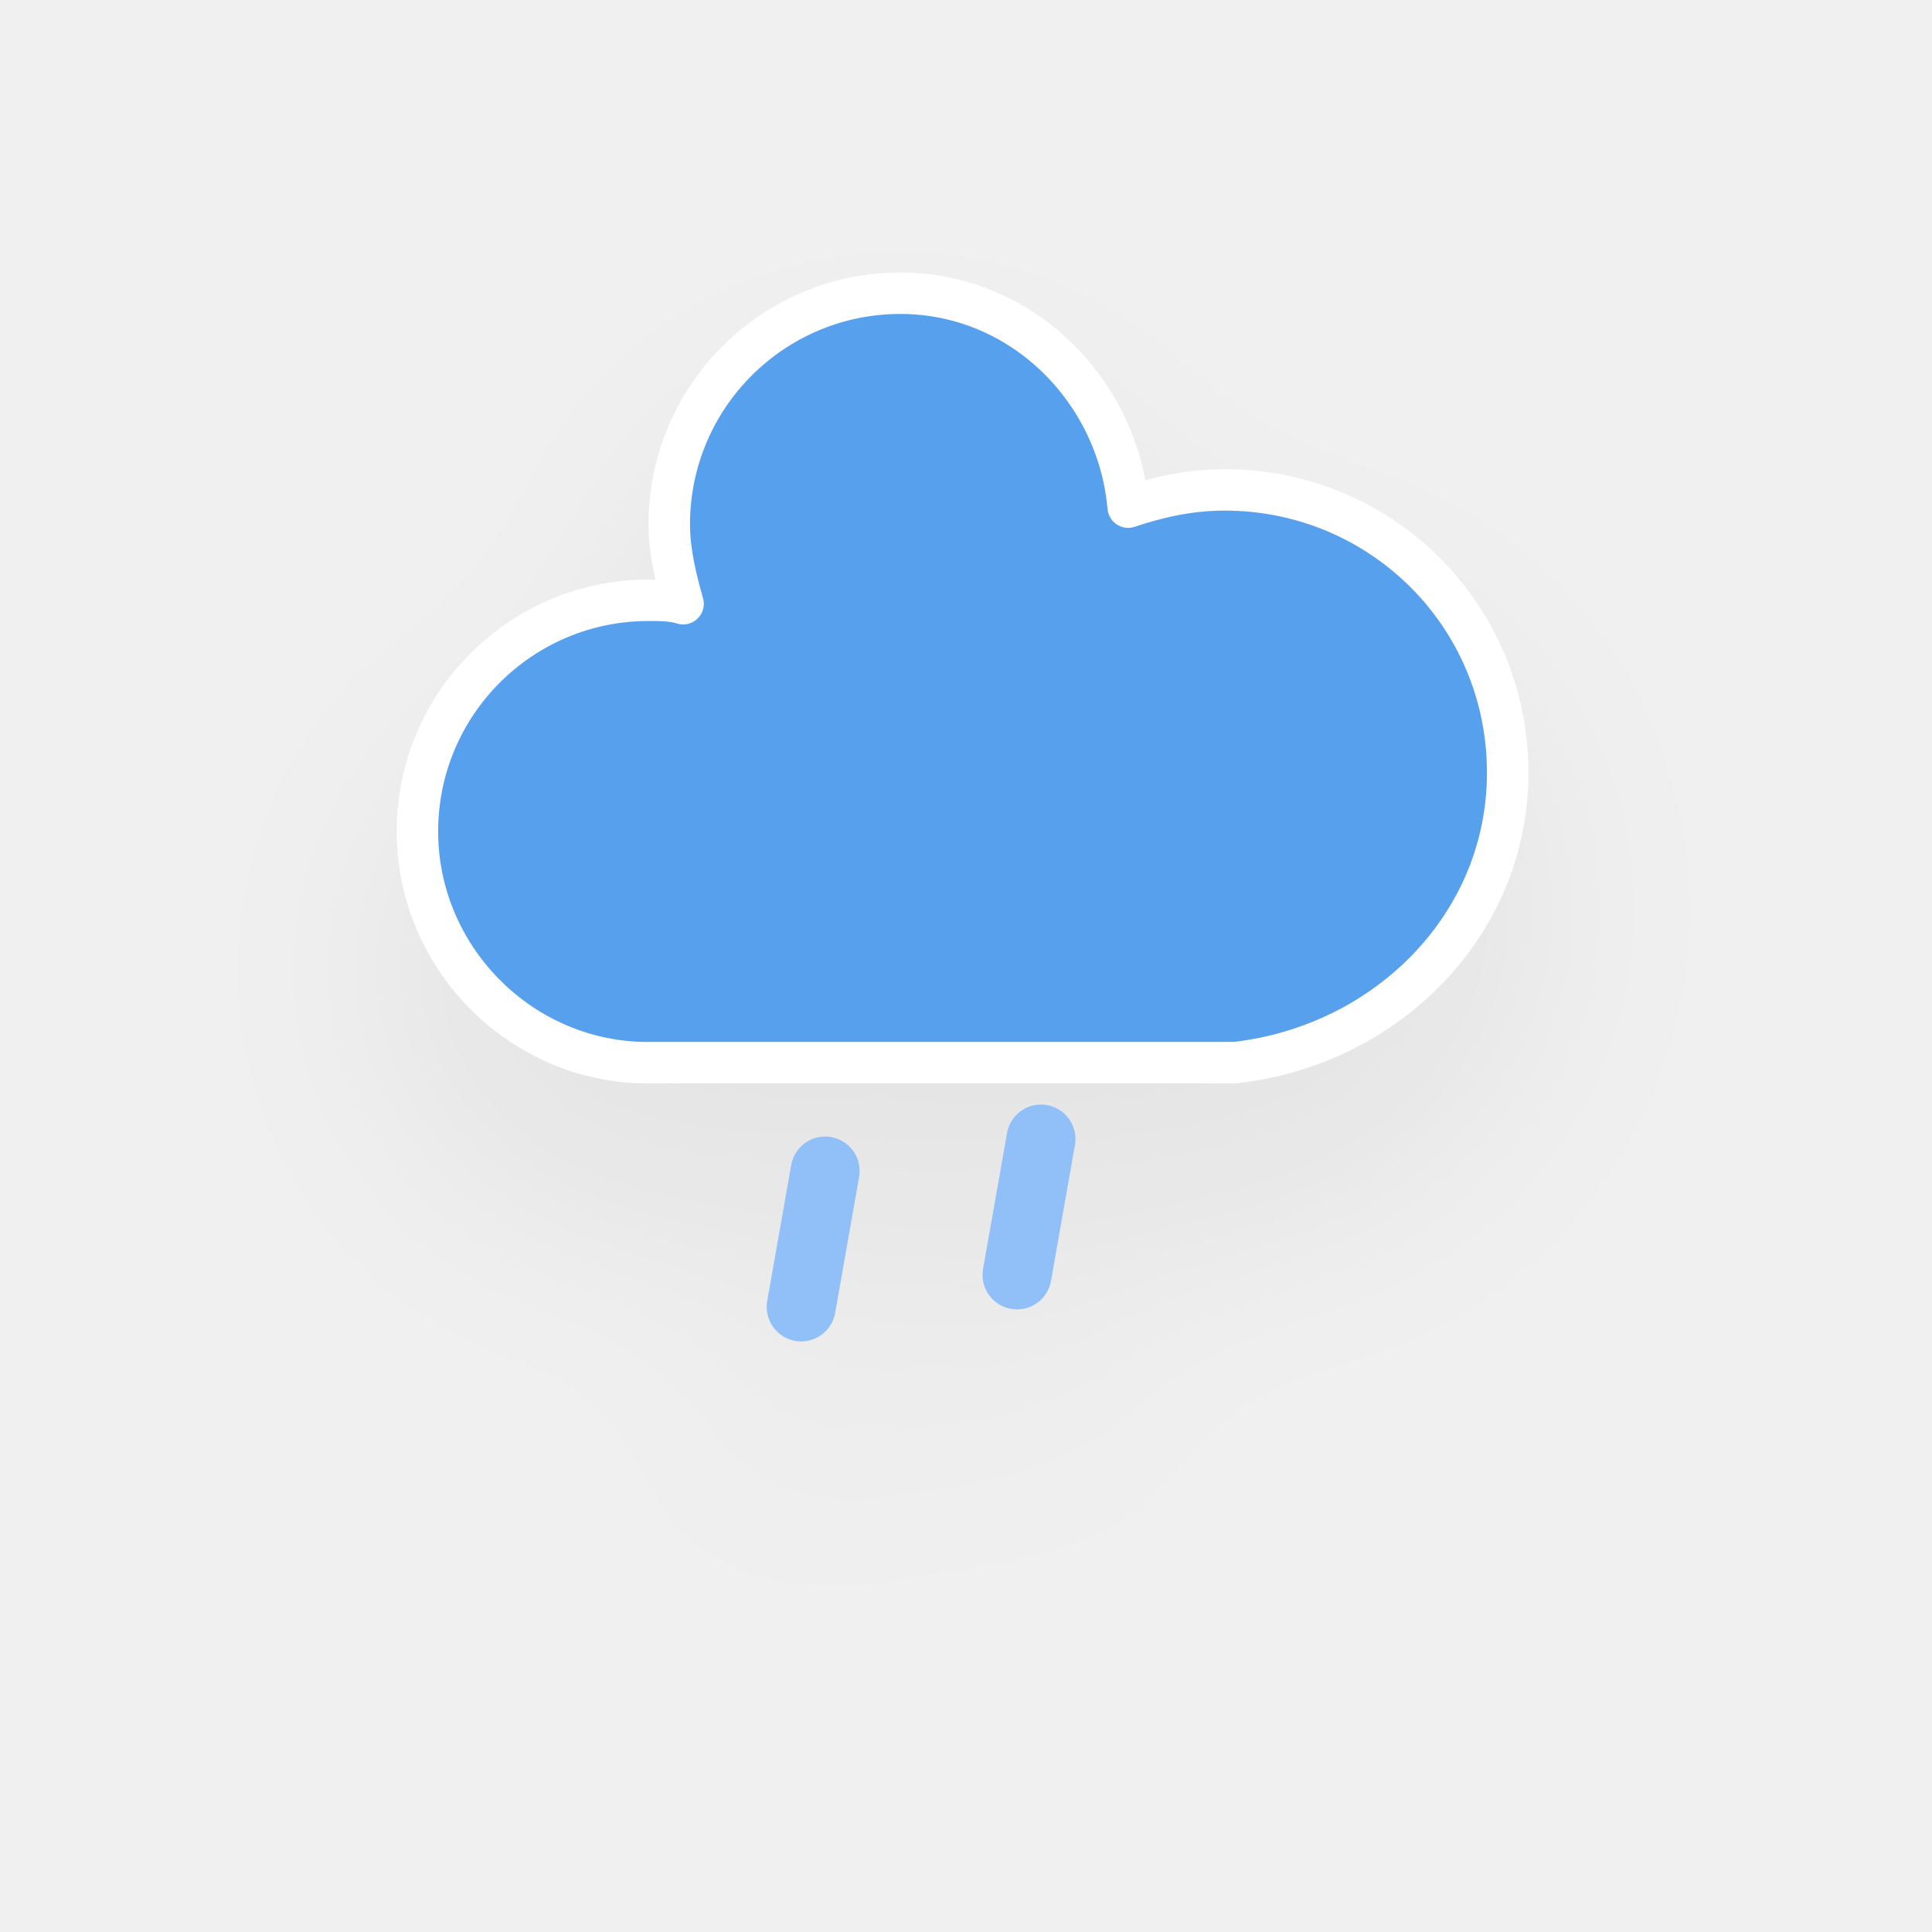
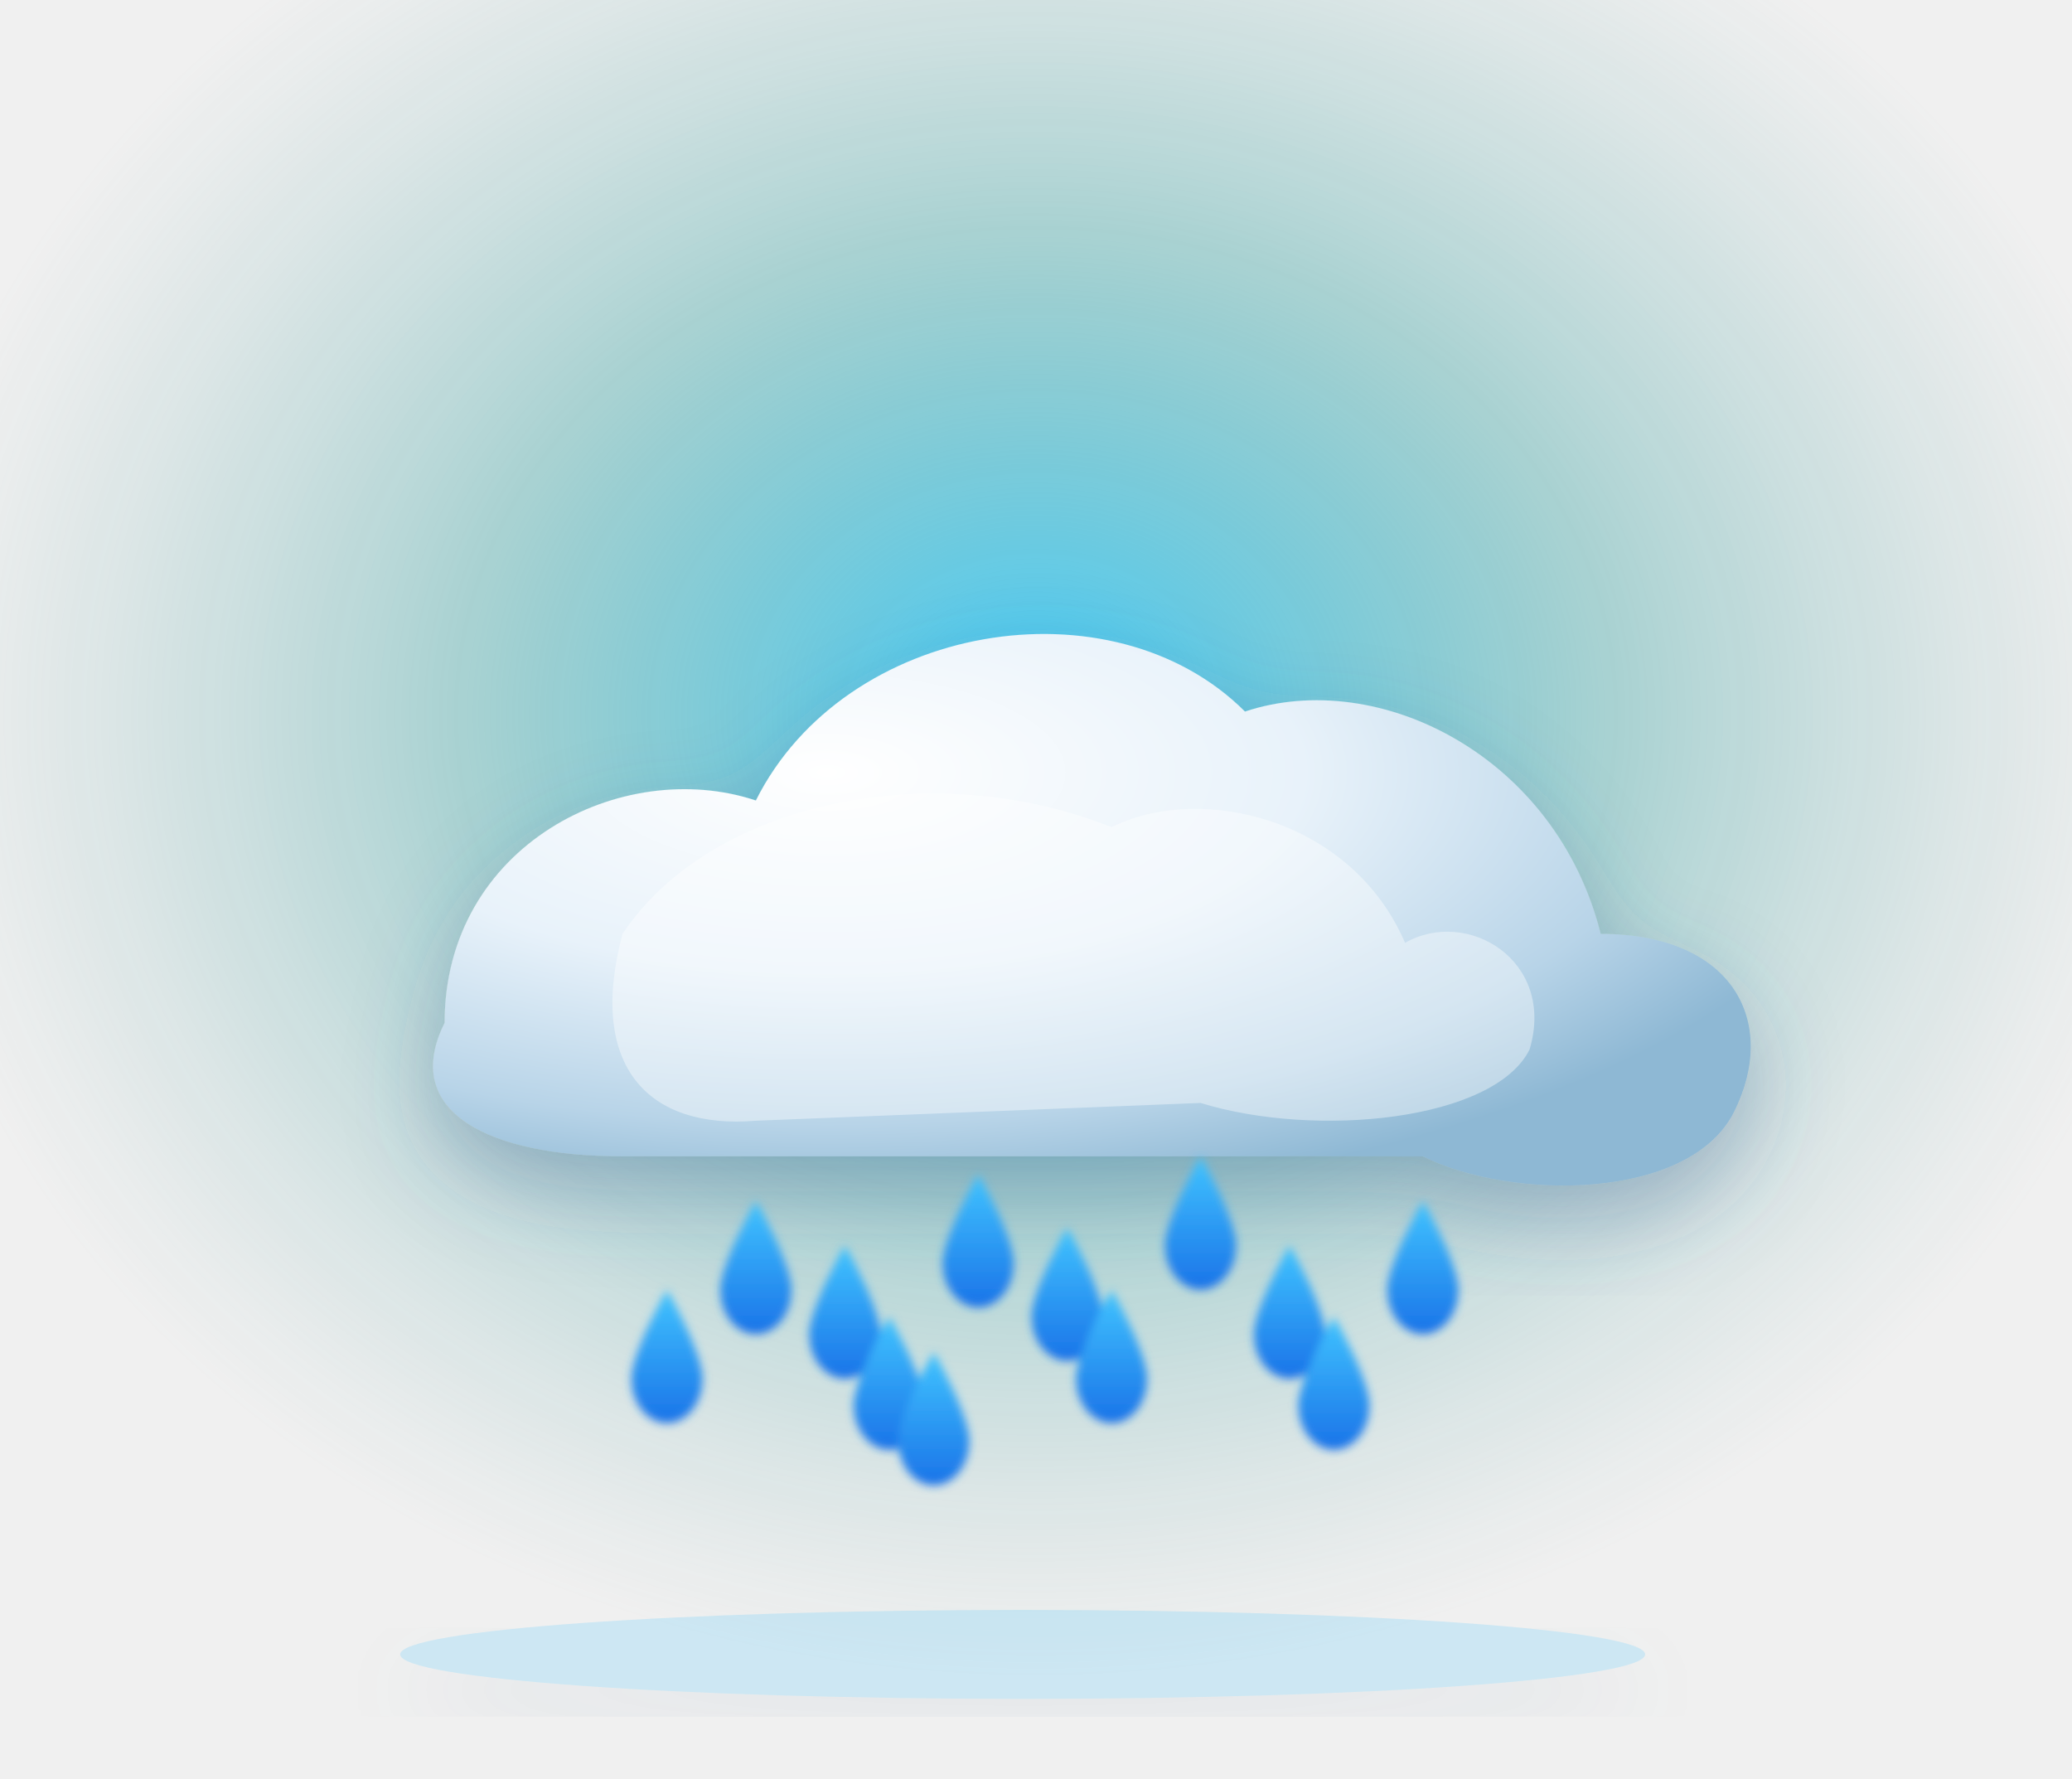
- <svg xmlns="http://www.w3.org/2000/svg" width="56" height="56" version="1.1">
+ <svg xmlns="http://www.w3.org/2000/svg" width="233" height="200" viewBox="0 0 233 200">
  <defs>
-     <filter id="blur" x="-.247" y="-.234" width="1.494" height="1.57">
-       <feGaussianBlur in="SourceAlpha" stdDeviation="3" />
-       <feOffset dx="0" dy="4" result="offsetblur" />
-       <feComponentTransfer>
-         <feFuncA slope="0.05" type="linear" />
-       </feComponentTransfer>
-       <feMerge>
-         <feMergeNode />
-         <feMergeNode in="SourceGraphic" />
-       </feMerge>
+     <radialGradient id="bgGlow" cx="50%" cy="40%" r="55%">
+       <stop offset="0%" stop-color="#00BFFF" stop-opacity="0.7" />
+       <stop offset="50%" stop-color="#008B8B" stop-opacity="0.3" />
+       <stop offset="100%" stop-color="#5F9EA0" stop-opacity="0" />
+     </radialGradient>
+     <radialGradient id="cloudGrad" cx="30%" cy="25%" r="80%">
+       <stop offset="0%" stop-color="#FFFFFF" />
+       <stop offset="45%" stop-color="#E8F2FA" />
+       <stop offset="80%" stop-color="#B8D4E8" />
+       <stop offset="100%" stop-color="#8EB8D4" />
+     </radialGradient>
+     <linearGradient id="rainDrop" x1="0" y1="0" x2="0" y2="1">
+       <stop offset="0%" stop-color="#40C4FF" />
+       <stop offset="100%" stop-color="#1A73E8" />
+     </linearGradient>
+     <filter id="cloudShadow" x="-20%" y="-20%" width="140%" height="140%">
+       <feDropShadow dx="0" dy="4" stdDeviation="5" flood-color="#3A5C8C" flood-opacity="0.35" />
    </filter>
-     <style type="text/css">
-       
-       /*
- ** RAIN
- */
-       @keyframes am-weather-rain {
-         0% {
-           stroke-dashoffset: 0;
-         }
+     <filter id="rainBlur" x="-50%" y="-50%" width="200%" height="200%">
+       <feGaussianBlur stdDeviation="0.5" />
+     </filter>
+   </defs>
+   <style>
+     .bgLayer {
+       animation: bgPulse 6s ease-in-out infinite;
+     }
+     .cloudMove {
+       animation: cloudFloat 5s ease-in-out infinite;
+     }
+     .rainDrop {
+       animation: fallModerate 1.6s linear infinite;
+     }
+     /* Opóźnienia – ciągły, umiarkowany deszcz */
+     .d1 { animation-delay: 0s; }
+     .d2 { animation-delay: 0.2s; }
+     .d3 { animation-delay: 0.4s; }
+     .d4 { animation-delay: 0.6s; }
+     .d5 { animation-delay: 0.8s; }
+     .d6 { animation-delay: 1.0s; }
+     .d7 { animation-delay: 0.1s; }
+     .d8 { animation-delay: 0.3s; }
+     .d9 { animation-delay: 0.5s; }
+     .d10 { animation-delay: 0.7s; }
+     .d11 { animation-delay: 0.9s; }
+     .d12 { animation-delay: 1.1s; }

-         100% {
-           stroke-dashoffset: -100;
-         }
-       }
- 
-       .am-weather-rain-1 {
-         -webkit-animation-name: am-weather-rain;
-         -moz-animation-name: am-weather-rain;
-         -ms-animation-name: am-weather-rain;
-         animation-name: am-weather-rain;
-         -webkit-animation-duration: 8s;
-         -moz-animation-duration: 8s;
-         -ms-animation-duration: 8s;
-         animation-duration: 8s;
-         -webkit-animation-timing-function: linear;
-         -moz-animation-timing-function: linear;
-         -ms-animation-timing-function: linear;
-         animation-timing-function: linear;
-         -webkit-animation-iteration-count: infinite;
-         -moz-animation-iteration-count: infinite;
-         -ms-animation-iteration-count: infinite;
-         animation-iteration-count: infinite;
-       }
- 
-       .am-weather-rain-2 {
-         -webkit-animation-name: am-weather-rain;
-         -moz-animation-name: am-weather-rain;
-         -ms-animation-name: am-weather-rain;
-         animation-name: am-weather-rain;
-         -webkit-animation-delay: 0.25s;
-         -moz-animation-delay: 0.25s;
-         -ms-animation-delay: 0.25s;
-         animation-delay: 0.25s;
-         -webkit-animation-duration: 8s;
-         -moz-animation-duration: 8s;
-         -ms-animation-duration: 8s;
-         animation-duration: 8s;
-         -webkit-animation-timing-function: linear;
-         -moz-animation-timing-function: linear;
-         -ms-animation-timing-function: linear;
-         animation-timing-function: linear;
-         -webkit-animation-iteration-count: infinite;
-         -moz-animation-iteration-count: infinite;
-         -ms-animation-iteration-count: infinite;
-         animation-iteration-count: infinite;
-       }
- 
-       /*
- ** CLOUDS
- */
-       @keyframes am-weather-cloud-2 {
-         0% {
-           -webkit-transform: translate(0px, 0px);
-           -moz-transform: translate(0px, 0px);
-           -ms-transform: translate(0px, 0px);
-           transform: translate(0px, 0px);
-         }
- 
-         50% {
-           -webkit-transform: translate(2px, 0px);
-           -moz-transform: translate(2px, 0px);
-           -ms-transform: translate(2px, 0px);
-           transform: translate(2px, 0px);
-         }
- 
-         100% {
-           -webkit-transform: translate(0px, 0px);
-           -moz-transform: translate(0px, 0px);
-           -ms-transform: translate(0px, 0px);
-           transform: translate(0px, 0px);
-         }
-       }
- 
-       .am-weather-cloud-2 {
-         -webkit-animation-name: am-weather-cloud-2;
-         -moz-animation-name: am-weather-cloud-2;
-         animation-name: am-weather-cloud-2;
-         -webkit-animation-duration: 3s;
-         -moz-animation-duration: 3s;
-         animation-duration: 3s;
-         -webkit-animation-timing-function: linear;
-         -moz-animation-timing-function: linear;
-         animation-timing-function: linear;
-         -webkit-animation-iteration-count: infinite;
-         -moz-animation-iteration-count: infinite;
-         animation-iteration-count: infinite;
-       }
-       
-     </style>
-   </defs>
-   <g transform="translate(16,-2)" filter="url(#blur)">
-     <g class="am-weather-cloud-3" style="-moz-animation-duration:3s;-moz-animation-iteration-count:infinite;-moz-animation-name:am-weather-cloud-2;-moz-animation-timing-function:linear;-webkit-animation-duration:3s;-webkit-animation-iteration-count:infinite;-webkit-animation-name:am-weather-cloud-2;-webkit-animation-timing-function:linear">
-       <path transform="translate(-20,-11)" d="m47.7 35.4c0-4.6-3.7-8.2-8.2-8.2-1 0-1.9 0.2-2.8 0.5-0.3-3.4-3.1-6.2-6.6-6.2-3.7 0-6.7 3-6.7 6.7 0 0.8 0.2 1.6 0.4 2.3-0.3-0.1-0.7-0.1-1-0.1-3.7 0-6.7 3-6.7 6.7 0 3.6 2.9 6.6 6.5 6.7h17.2c4.4-0.5 7.9-4 7.9-8.4z" fill="#57a0ee" stroke="#fff" stroke-linejoin="round" stroke-width="1.2" />
-     </g>
-     <g transform="translate(-20,-10) rotate(10,-245.89,217.31)" fill="none" stroke="#91c0f8" stroke-dasharray="4, 7" stroke-linecap="round" stroke-width="2">
-       <line class="am-weather-rain-1" transform="translate(-6,1)" y2="8" style="-moz-animation-duration:8s;-moz-animation-iteration-count:infinite;-moz-animation-name:am-weather-rain;-moz-animation-timing-function:linear;-ms-animation-duration:8s;-ms-animation-iteration-count:infinite;-ms-animation-name:am-weather-rain;-ms-animation-timing-function:linear;-webkit-animation-duration:8s;-webkit-animation-iteration-count:infinite;-webkit-animation-name:am-weather-rain;-webkit-animation-timing-function:linear" />
-       <line class="am-weather-rain-2" transform="translate(0,-1)" y2="8" style="-moz-animation-delay:0.25s;-moz-animation-duration:8s;-moz-animation-iteration-count:infinite;-moz-animation-name:am-weather-rain;-moz-animation-timing-function:linear;-ms-animation-delay:0.25s;-ms-animation-duration:8s;-ms-animation-iteration-count:infinite;-ms-animation-name:am-weather-rain;-ms-animation-timing-function:linear;-webkit-animation-delay:0.25s;-webkit-animation-duration:8s;-webkit-animation-iteration-count:infinite;-webkit-animation-name:am-weather-rain;-webkit-animation-timing-function:linear" />
-     </g>
+     @keyframes bgPulse {
+       0%,100% { opacity: 0.85; }
+       50% { opacity: 1; }
+     }
+     @keyframes cloudFloat {
+       0%,100% { transform: translateX(0) translateY(0); }
+       50% { transform: translateX(-3px) translateY(-2px); }
+     }
+     @keyframes fallModerate {
+       0% { transform: translateY(-20px); opacity: 0; }
+       20% { opacity: 1; }
+       80% { opacity: 0.9; }
+       100% { transform: translateY(45px); opacity: 0; }
+     }
+   </style>
+   <rect width="233" height="200" fill="url(#bgGlow)" class="bgLayer" />
+   <g class="cloudMove" filter="url(#cloudShadow)">
+     <path d="M 50,115               C 50,95 70,85 85,90               C 95,70 125,65 140,80               C 155,75 175,85 180,105               C 195,105 200,115 195,125               C 190,135 170,135 160,130               L 70,130               C 55,130 45,125 50,115 Z" fill="url(#cloudGrad)" />
+     <path d="M 70,105 C 80,90 105,85 125,93 C 135,88 152,92 158,106 C 165,102 175,108 172,118 C 168,126 148,128 135,124 L 85,126 C 73,127 66,120 70,105 Z" fill="#FFFFFF" opacity="0.4" />
  </g>
+   <g filter="url(#rainBlur)">
+     <path class="rainDrop d1" d="M85 135 C85 135 81 142 81 145 C81 148 83 150 85 150 C87 150 89 148 89 145 C89 142 85 135 85 135Z" fill="url(#rainDrop)" />
+     <path class="rainDrop d2" d="M110 132 C110 132 106 139 106 142 C106 145 108 147 110 147 C112 147 114 145 114 142 C114 139 110 132 110 132Z" fill="url(#rainDrop)" />
+     <path class="rainDrop d3" d="M135 130 C135 130 131 137 131 140 C131 143 133 145 135 145 C137 145 139 143 139 140 C139 137 135 130 135 130Z" fill="url(#rainDrop)" />
+     <path class="rainDrop d4" d="M160 135 C160 135 156 142 156 145 C156 148 158 150 160 150 C162 150 164 148 164 145 C164 142 160 135 160 135Z" fill="url(#rainDrop)" />
+     <path class="rainDrop d5" d="M95 140 C95 140 91 147 91 150 C91 153 93 155 95 155 C97 155 99 153 99 150 C99 147 95 140 95 140Z" fill="url(#rainDrop)" />
+     <path class="rainDrop d6" d="M120 138 C120 138 116 145 116 148 C116 151 118 153 120 153 C122 153 124 151 124 148 C124 145 120 138 120 138Z" fill="url(#rainDrop)" />
+     <path class="rainDrop d7" d="M145 140 C145 140 141 147 141 150 C141 153 143 155 145 155 C147 155 149 153 149 150 C149 147 145 140 145 140Z" fill="url(#rainDrop)" />
+     <path class="rainDrop d8" d="M75 145 C75 145 71 152 71 155 C71 158 73 160 75 160 C77 160 79 158 79 155 C79 152 75 145 75 145Z" fill="url(#rainDrop)" />
+     <path class="rainDrop d9" d="M100 148 C100 148 96 155 96 158 C96 161 98 163 100 163 C102 163 104 161 104 158 C104 155 100 148 100 148Z" fill="url(#rainDrop)" />
+     <path class="rainDrop d10" d="M125 145 C125 145 121 152 121 155 C121 158 123 160 125 160 C127 160 129 158 129 155 C129 152 125 145 125 145Z" fill="url(#rainDrop)" />
+     <path class="rainDrop d11" d="M150 148 C150 148 146 155 146 158 C146 161 148 163 150 163 C152 163 154 161 154 158 C154 155 150 148 150 148Z" fill="url(#rainDrop)" />
+     <path class="rainDrop d12" d="M105 152 C105 152 101 159 101 162 C101 165 103 167 105 167 C107 167 109 165 109 162 C109 159 105 152 105 152Z" fill="url(#rainDrop)" />
+   </g>
+   <ellipse cx="115" cy="186" rx="70" ry="5" fill="#40C4FF" opacity="0.2" filter="url(#cloudShadow)" />
</svg>
